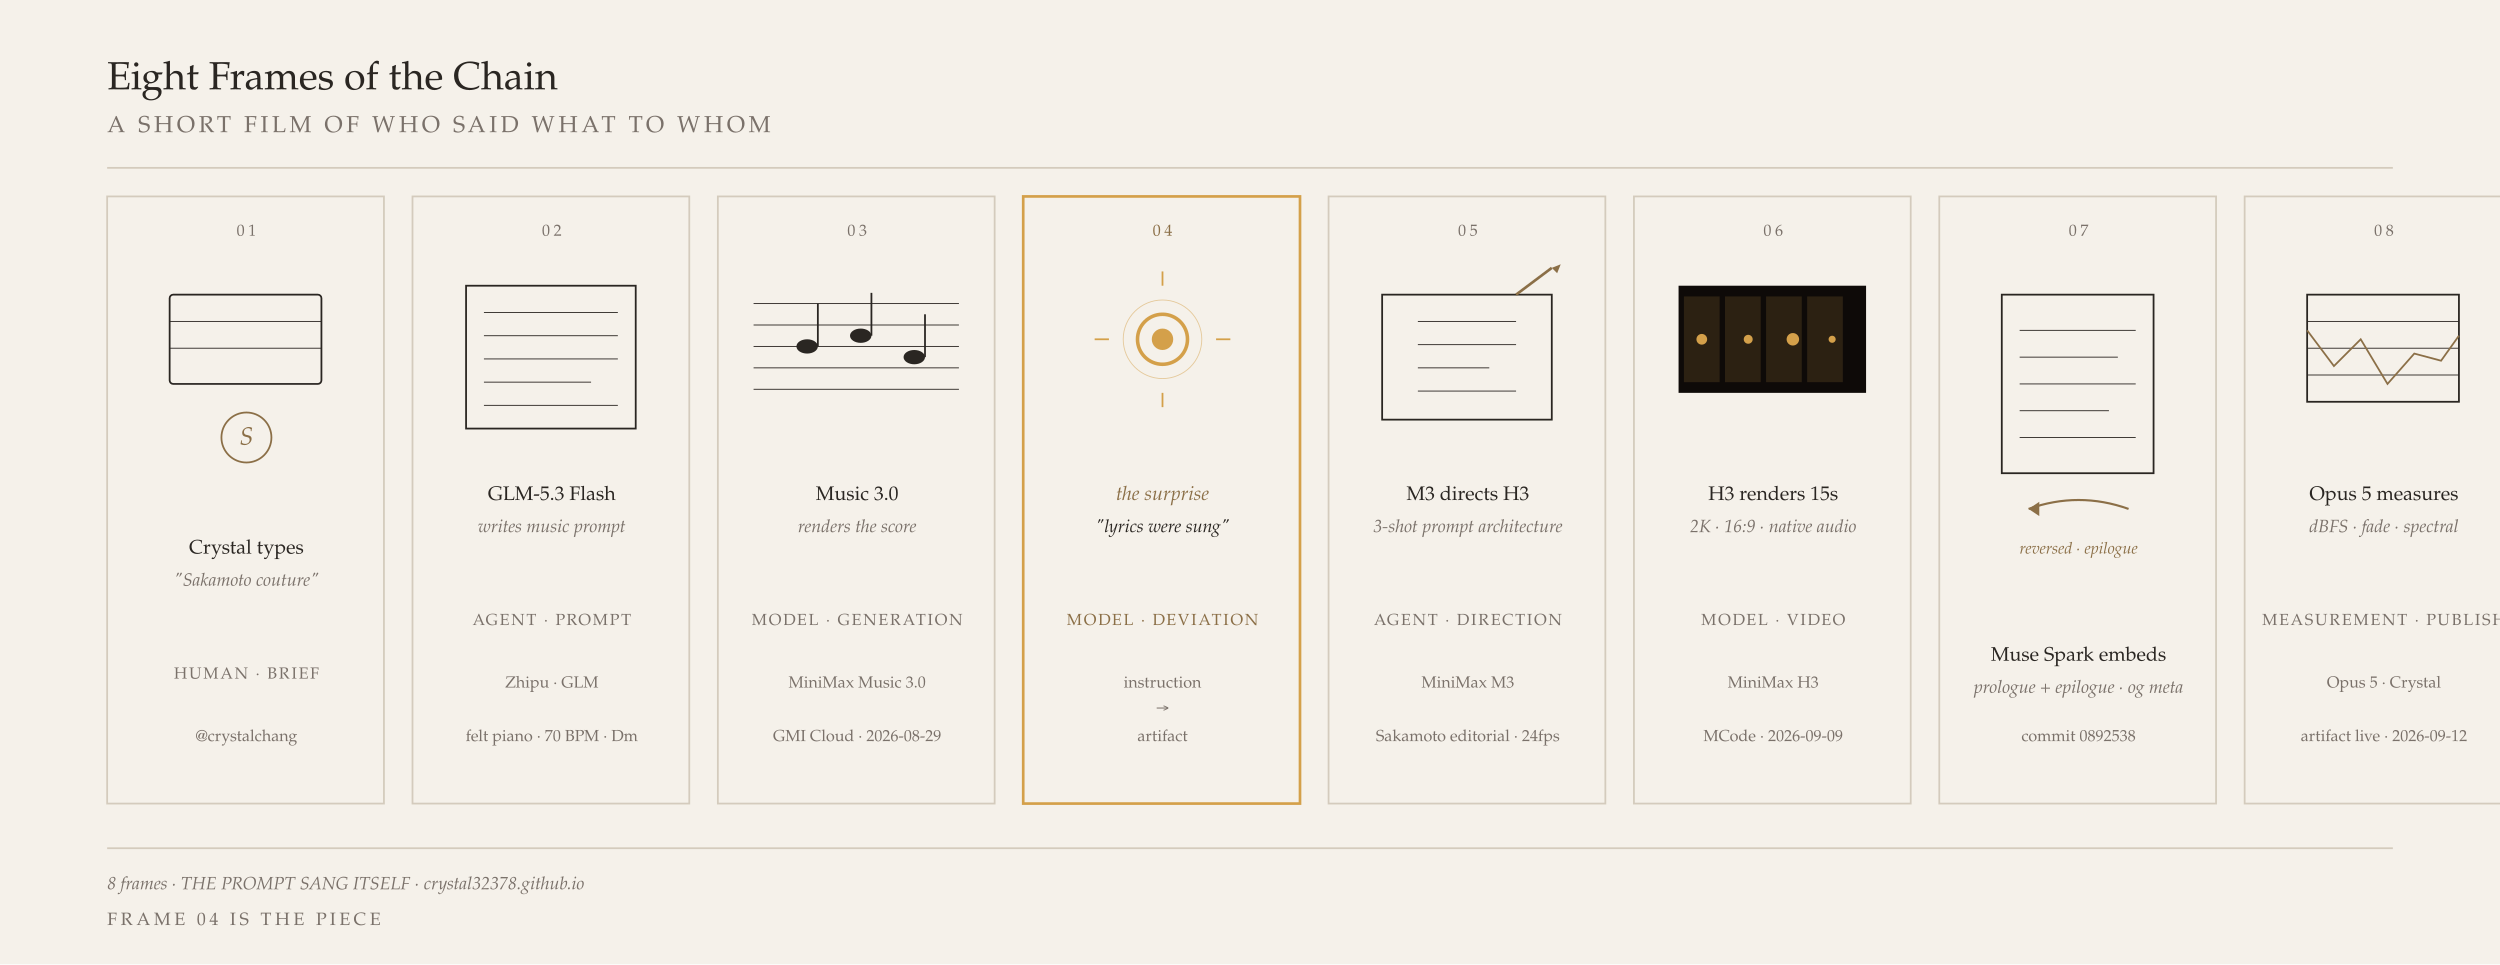
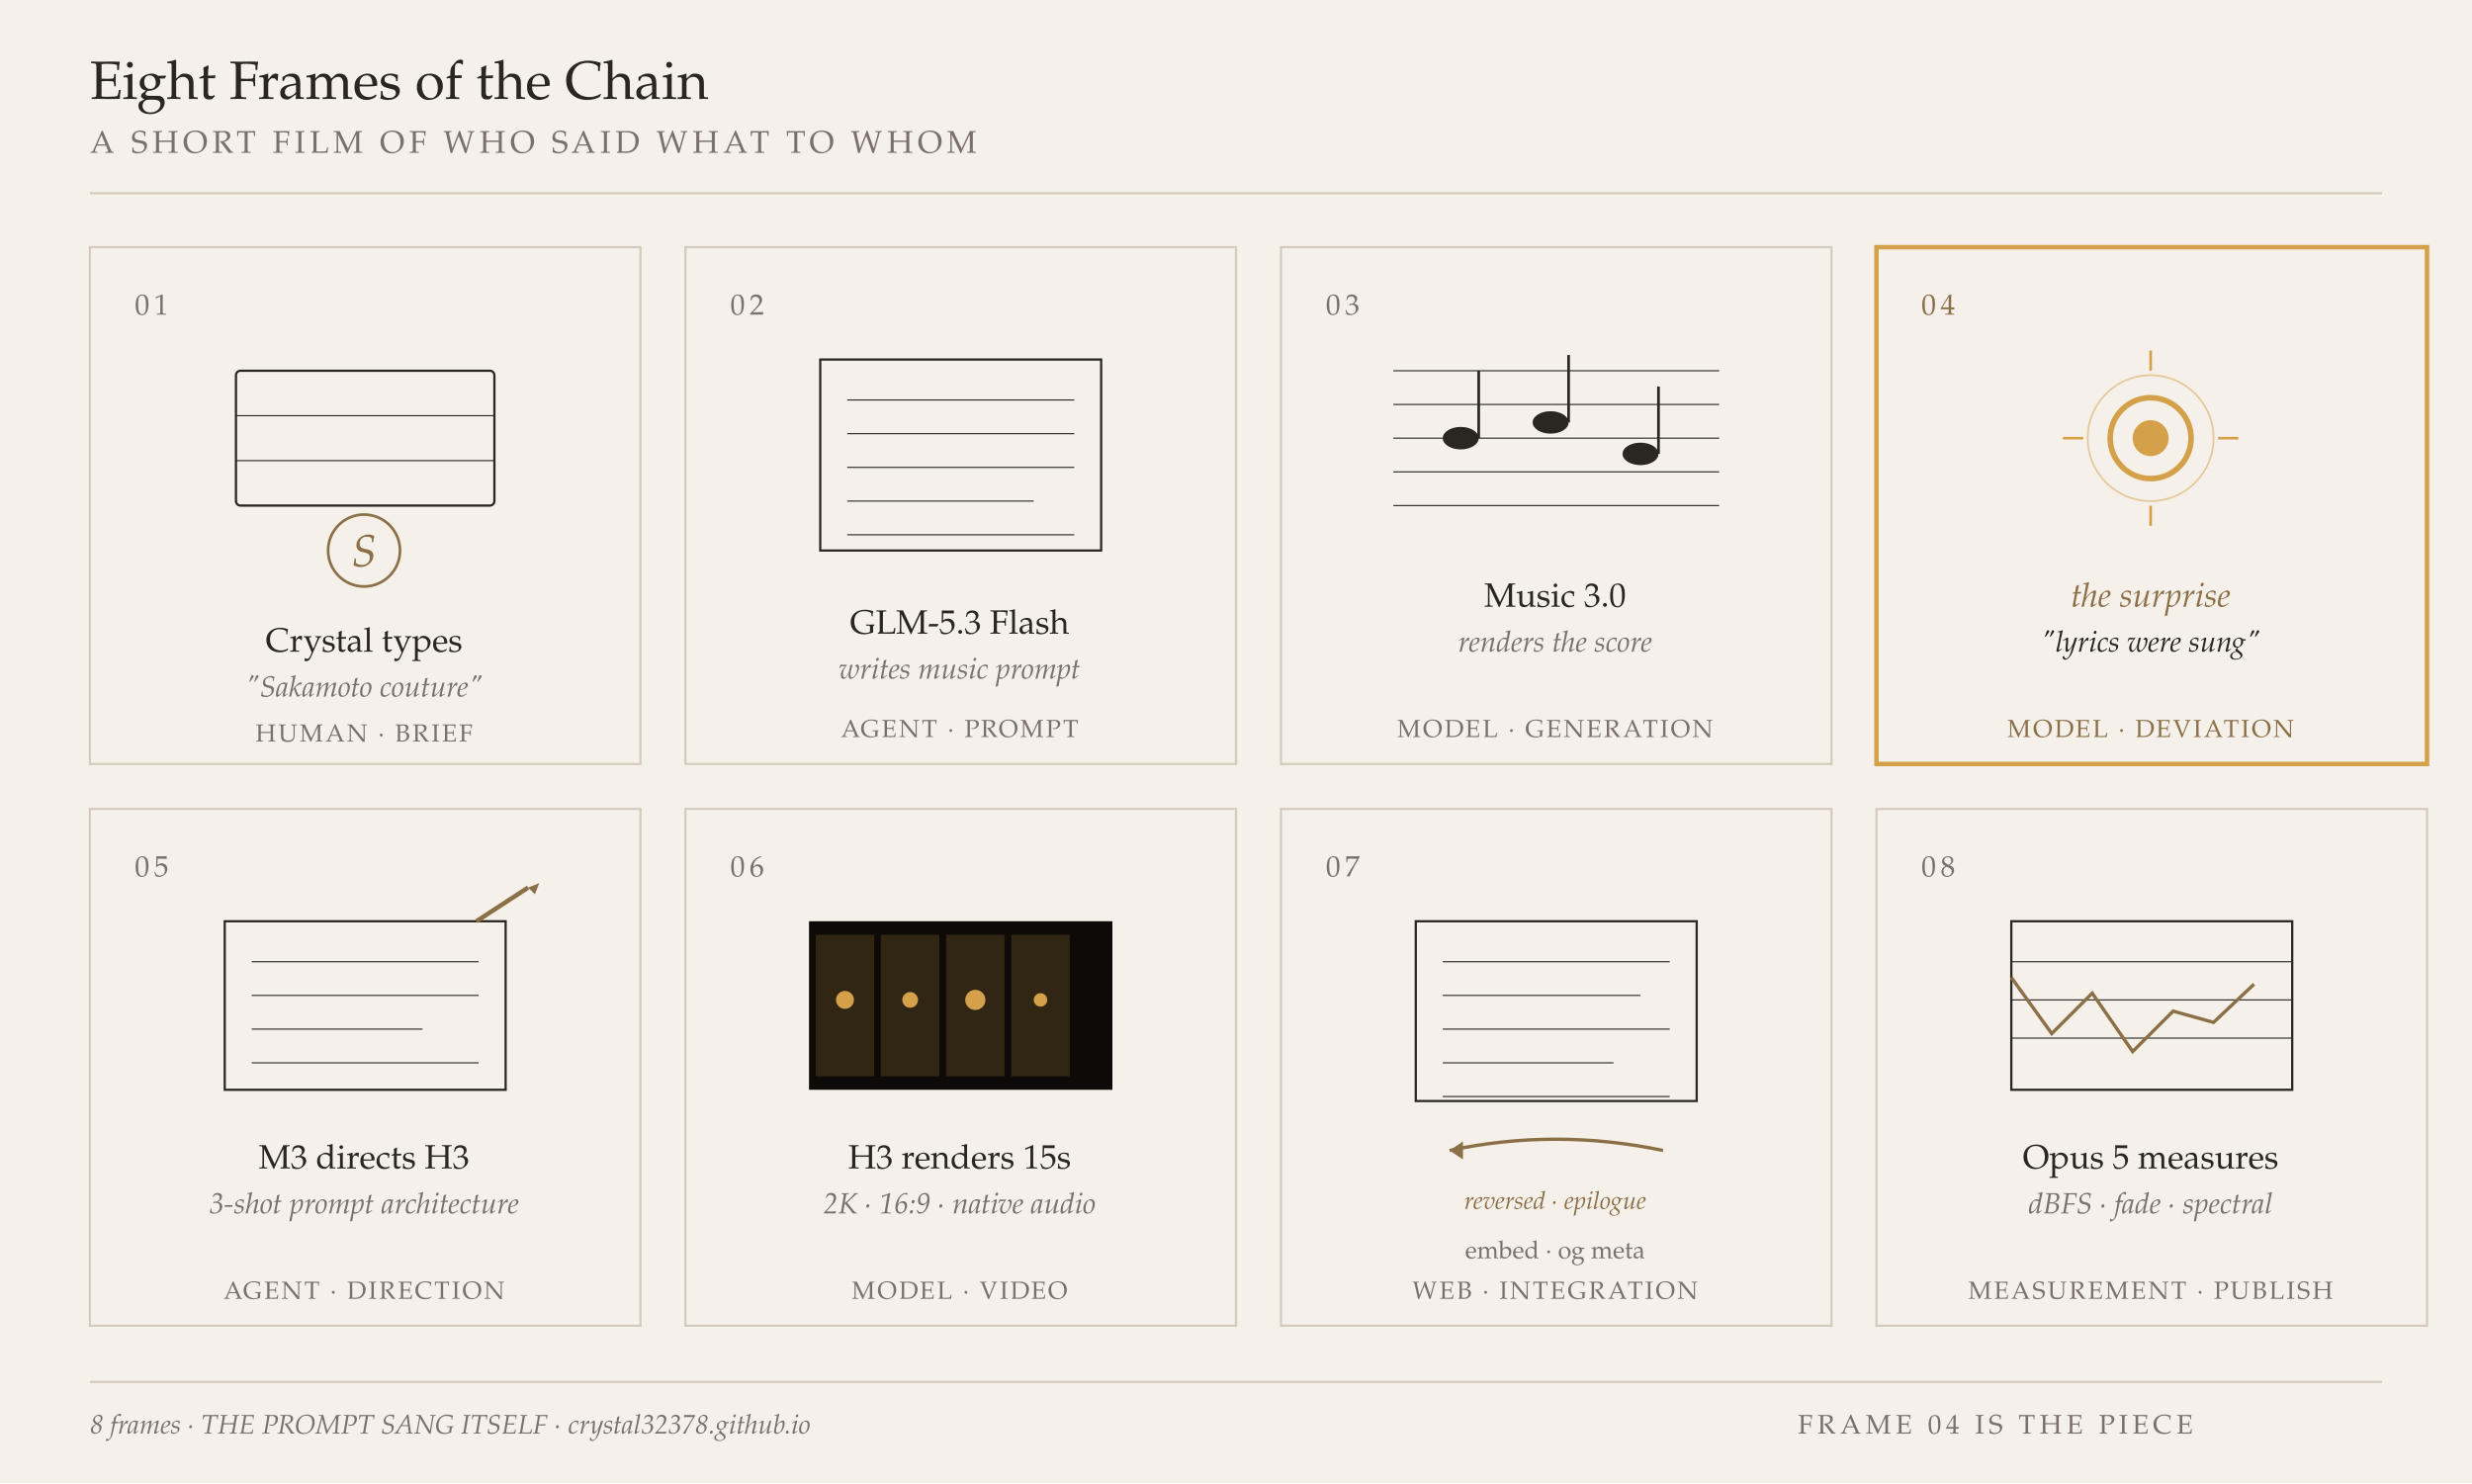
- <svg xmlns="http://www.w3.org/2000/svg" viewBox="0 0 1400 540" width="1400" height="540" font-family="'Iowan Old Style','Palatino Linotype',Georgia,serif" role="img" aria-labelledby="fs-title fs-desc">
-   <rect width="1400" height="540" fill="#f5f1ea" />
-   <text x="60" y="50" font-size="22" fill="#2a2622" font-weight="400">Eight Frames of the Chain</text>
-   <text x="60" y="74" font-size="13" fill="#7a716a" letter-spacing="2">A SHORT FILM OF WHO SAID WHAT TO WHOM</text>
-   <line x1="60" y1="94" x2="1340" y2="94" stroke="#d4cbbd" stroke-width="1" />
-   <g transform="translate(60, 110)">
-     <rect x="0" y="0" width="155" height="340" fill="none" stroke="#d4cbbd" stroke-width="1" />
-     <text x="78" y="22" font-size="9" fill="#7a716a" letter-spacing="2" text-anchor="middle">01</text>
-     <rect x="35" y="55" width="85" height="50" rx="2" fill="none" stroke="#2a2622" stroke-width="1" />
-     <line x1="35" y1="70" x2="120" y2="70" stroke="#2a2622" stroke-width="0.5" />
-     <line x1="35" y1="85" x2="120" y2="85" stroke="#2a2622" stroke-width="0.5" />
-     <circle cx="78" cy="135" r="14" fill="none" stroke="#8b6f47" stroke-width="1" />
-     <text x="78" y="139" font-size="14" fill="#8b6f47" text-anchor="middle" font-style="italic">S</text>
-     <text x="78" y="200" font-size="11" fill="#2a2622" text-anchor="middle">Crystal types</text>
-     <text x="78" y="218" font-size="10" fill="#7a716a" text-anchor="middle" font-style="italic">"Sakamoto couture"</text>
-     <text x="78" y="270" font-size="9" fill="#7a716a" text-anchor="middle" letter-spacing="1">HUMAN · BRIEF</text>
-     <text x="78" y="305" font-size="9" fill="#7a716a" text-anchor="middle">@crystalchang</text>
+ <svg xmlns="http://www.w3.org/2000/svg" viewBox="0 0 1100 660" width="1100" height="660" font-family="'Iowan Old Style','Palatino Linotype',Georgia,serif" role="img" aria-labelledby="fs-title fs-desc">
+   <rect width="1100" height="660" fill="#f5f1ea" />
+   <text x="40" y="44" font-size="24" fill="#2a2622" font-weight="400">Eight Frames of the Chain</text>
+   <text x="40" y="68" font-size="14" fill="#7a716a" letter-spacing="2">A SHORT FILM OF WHO SAID WHAT TO WHOM</text>
+   <line x1="40" y1="86" x2="1060" y2="86" stroke="#d4cbbd" stroke-width="1" />
+   <g transform="translate(40, 110)">
+     <rect x="0" y="0" width="245" height="230" fill="none" stroke="#d4cbbd" stroke-width="1" />
+     <text x="20" y="30" font-size="13" fill="#7a716a" letter-spacing="2">01</text>
+     <rect x="65" y="55" width="115" height="60" rx="2" fill="none" stroke="#2a2622" stroke-width="1" />
+     <line x1="65" y1="75" x2="180" y2="75" stroke="#2a2622" stroke-width="0.5" />
+     <line x1="65" y1="95" x2="180" y2="95" stroke="#2a2622" stroke-width="0.5" />
+     <circle cx="122" cy="135" r="16" fill="none" stroke="#8b6f47" stroke-width="1.2" />
+     <text x="122" y="142" font-size="20" fill="#8b6f47" text-anchor="middle" font-style="italic">S</text>
+     <text x="122" y="180" font-size="15" fill="#2a2622" text-anchor="middle" font-weight="400">Crystal types</text>
+     <text x="122" y="200" font-size="13" fill="#7a716a" text-anchor="middle" font-style="italic">"Sakamoto couture"</text>
+     <text x="122" y="220" font-size="11" fill="#7a716a" text-anchor="middle" letter-spacing="1">HUMAN · BRIEF</text>
  </g>
-   <g transform="translate(231, 110)">
-     <rect x="0" y="0" width="155" height="340" fill="none" stroke="#d4cbbd" stroke-width="1" />
-     <text x="78" y="22" font-size="9" fill="#7a716a" letter-spacing="2" text-anchor="middle">02</text>
-     <rect x="30" y="50" width="95" height="80" fill="none" stroke="#2a2622" stroke-width="1" />
-     <line x1="40" y1="65" x2="115" y2="65" stroke="#2a2622" stroke-width="0.5" />
-     <line x1="40" y1="78" x2="115" y2="78" stroke="#2a2622" stroke-width="0.5" />
-     <line x1="40" y1="91" x2="115" y2="91" stroke="#2a2622" stroke-width="0.5" />
-     <line x1="40" y1="104" x2="100" y2="104" stroke="#2a2622" stroke-width="0.5" />
-     <line x1="40" y1="117" x2="115" y2="117" stroke="#2a2622" stroke-width="0.5" />
-     <text x="78" y="170" font-size="11" fill="#2a2622" text-anchor="middle">GLM-5.3 Flash</text>
-     <text x="78" y="188" font-size="10" fill="#7a716a" text-anchor="middle" font-style="italic">writes music prompt</text>
-     <text x="78" y="240" font-size="9" fill="#7a716a" text-anchor="middle" letter-spacing="1">AGENT · PROMPT</text>
-     <text x="78" y="275" font-size="9" fill="#7a716a" text-anchor="middle">Zhipu · GLM</text>
-     <text x="78" y="305" font-size="9" fill="#7a716a" text-anchor="middle">felt piano · 70 BPM · Dm</text>
+   <g transform="translate(305, 110)">
+     <rect x="0" y="0" width="245" height="230" fill="none" stroke="#d4cbbd" stroke-width="1" />
+     <text x="20" y="30" font-size="13" fill="#7a716a" letter-spacing="2">02</text>
+     <rect x="60" y="50" width="125" height="85" fill="none" stroke="#2a2622" stroke-width="1" />
+     <line x1="72" y1="68" x2="173" y2="68" stroke="#2a2622" stroke-width="0.5" />
+     <line x1="72" y1="83" x2="173" y2="83" stroke="#2a2622" stroke-width="0.5" />
+     <line x1="72" y1="98" x2="173" y2="98" stroke="#2a2622" stroke-width="0.5" />
+     <line x1="72" y1="113" x2="155" y2="113" stroke="#2a2622" stroke-width="0.5" />
+     <line x1="72" y1="128" x2="173" y2="128" stroke="#2a2622" stroke-width="0.5" />
+     <text x="122" y="172" font-size="15" fill="#2a2622" text-anchor="middle" font-weight="400">GLM-5.3 Flash</text>
+     <text x="122" y="192" font-size="13" fill="#7a716a" text-anchor="middle" font-style="italic">writes music prompt</text>
+     <text x="122" y="218" font-size="11" fill="#7a716a" text-anchor="middle" letter-spacing="1">AGENT · PROMPT</text>
  </g>
-   <g transform="translate(402, 110)">
-     <rect x="0" y="0" width="155" height="340" fill="none" stroke="#d4cbbd" stroke-width="1" />
-     <text x="78" y="22" font-size="9" fill="#7a716a" letter-spacing="2" text-anchor="middle">03</text>
-     <line x1="20" y1="60" x2="135" y2="60" stroke="#2a2622" stroke-width="0.5" />
-     <line x1="20" y1="72" x2="135" y2="72" stroke="#2a2622" stroke-width="0.5" />
-     <line x1="20" y1="84" x2="135" y2="84" stroke="#2a2622" stroke-width="0.5" />
-     <line x1="20" y1="96" x2="135" y2="96" stroke="#2a2622" stroke-width="0.5" />
-     <line x1="20" y1="108" x2="135" y2="108" stroke="#2a2622" stroke-width="0.5" />
-     <ellipse cx="50" cy="84" rx="6" ry="4" fill="#2a2622" />
-     <line x1="56" y1="84" x2="56" y2="60" stroke="#2a2622" stroke-width="1" />
-     <ellipse cx="80" cy="78" rx="6" ry="4" fill="#2a2622" />
-     <line x1="86" y1="78" x2="86" y2="54" stroke="#2a2622" stroke-width="1" />
-     <ellipse cx="110" cy="90" rx="6" ry="4" fill="#2a2622" />
-     <line x1="116" y1="90" x2="116" y2="66" stroke="#2a2622" stroke-width="1" />
-     <text x="78" y="170" font-size="11" fill="#2a2622" text-anchor="middle">Music 3.0</text>
-     <text x="78" y="188" font-size="10" fill="#7a716a" text-anchor="middle" font-style="italic">renders the score</text>
-     <text x="78" y="240" font-size="9" fill="#7a716a" text-anchor="middle" letter-spacing="1">MODEL · GENERATION</text>
-     <text x="78" y="275" font-size="9" fill="#7a716a" text-anchor="middle">MiniMax Music 3.0</text>
-     <text x="78" y="305" font-size="9" fill="#7a716a" text-anchor="middle">GMI Cloud · 2026-08-29</text>
+   <g transform="translate(570, 110)">
+     <rect x="0" y="0" width="245" height="230" fill="none" stroke="#d4cbbd" stroke-width="1" />
+     <text x="20" y="30" font-size="13" fill="#7a716a" letter-spacing="2">03</text>
+     <line x1="50" y1="55" x2="195" y2="55" stroke="#2a2622" stroke-width="0.5" />
+     <line x1="50" y1="70" x2="195" y2="70" stroke="#2a2622" stroke-width="0.5" />
+     <line x1="50" y1="85" x2="195" y2="85" stroke="#2a2622" stroke-width="0.5" />
+     <line x1="50" y1="100" x2="195" y2="100" stroke="#2a2622" stroke-width="0.5" />
+     <line x1="50" y1="115" x2="195" y2="115" stroke="#2a2622" stroke-width="0.5" />
+     <ellipse cx="80" cy="85" rx="8" ry="5" fill="#2a2622" />
+     <line x1="88" y1="85" x2="88" y2="55" stroke="#2a2622" stroke-width="1.2" />
+     <ellipse cx="120" cy="78" rx="8" ry="5" fill="#2a2622" />
+     <line x1="128" y1="78" x2="128" y2="48" stroke="#2a2622" stroke-width="1.2" />
+     <ellipse cx="160" cy="92" rx="8" ry="5" fill="#2a2622" />
+     <line x1="168" y1="92" x2="168" y2="62" stroke="#2a2622" stroke-width="1.2" />
+     <text x="122" y="160" font-size="15" fill="#2a2622" text-anchor="middle" font-weight="400">Music 3.0</text>
+     <text x="122" y="180" font-size="13" fill="#7a716a" text-anchor="middle" font-style="italic">renders the score</text>
+     <text x="122" y="218" font-size="11" fill="#7a716a" text-anchor="middle" letter-spacing="1">MODEL · GENERATION</text>
  </g>
-   <g transform="translate(573, 110)">
-     <rect x="0" y="0" width="155" height="340" fill="none" stroke="#d4a04a" stroke-width="1.5" />
-     <text x="78" y="22" font-size="9" fill="#8b6f47" letter-spacing="2" text-anchor="middle">04</text>
-     <circle cx="78" cy="80" r="14" fill="none" stroke="#d4a04a" stroke-width="2" />
-     <circle cx="78" cy="80" r="22" fill="none" stroke="#d4a04a" stroke-width="0.5" opacity="0.5" />
-     <circle cx="78" cy="80" r="6" fill="#d4a04a" />
-     <line x1="78" y1="50" x2="78" y2="42" stroke="#d4a04a" stroke-width="1" />
-     <line x1="78" y1="110" x2="78" y2="118" stroke="#d4a04a" stroke-width="1" />
-     <line x1="48" y1="80" x2="40" y2="80" stroke="#d4a04a" stroke-width="1" />
-     <line x1="108" y1="80" x2="116" y2="80" stroke="#d4a04a" stroke-width="1" />
-     <text x="78" y="170" font-size="11" fill="#8b6f47" text-anchor="middle" font-style="italic">the surprise</text>
-     <text x="78" y="188" font-size="10" fill="#2a2622" text-anchor="middle" font-style="italic">"lyrics were sung"</text>
-     <text x="78" y="240" font-size="9" fill="#8b6f47" text-anchor="middle" letter-spacing="1">MODEL · DEVIATION</text>
-     <text x="78" y="275" font-size="9" fill="#7a716a" text-anchor="middle">instruction</text>
-     <text x="78" y="290" font-size="9" fill="#7a716a" text-anchor="middle">→</text>
-     <text x="78" y="305" font-size="9" fill="#7a716a" text-anchor="middle">artifact</text>
+   <g transform="translate(835, 110)">
+     <rect x="0" y="0" width="245" height="230" fill="none" stroke="#d4a04a" stroke-width="2" />
+     <text x="20" y="30" font-size="13" fill="#8b6f47" letter-spacing="2">04</text>
+     <circle cx="122" cy="85" r="18" fill="none" stroke="#d4a04a" stroke-width="2.5" />
+     <circle cx="122" cy="85" r="28" fill="none" stroke="#d4a04a" stroke-width="0.8" opacity="0.5" />
+     <circle cx="122" cy="85" r="8" fill="#d4a04a" />
+     <line x1="122" y1="55" x2="122" y2="46" stroke="#d4a04a" stroke-width="1.2" />
+     <line x1="122" y1="115" x2="122" y2="124" stroke="#d4a04a" stroke-width="1.2" />
+     <line x1="92" y1="85" x2="83" y2="85" stroke="#d4a04a" stroke-width="1.2" />
+     <line x1="152" y1="85" x2="161" y2="85" stroke="#d4a04a" stroke-width="1.2" />
+     <text x="122" y="160" font-size="15" fill="#8b6f47" text-anchor="middle" font-style="italic">the surprise</text>
+     <text x="122" y="180" font-size="13" fill="#2a2622" text-anchor="middle" font-style="italic">"lyrics were sung"</text>
+     <text x="122" y="218" font-size="11" fill="#8b6f47" text-anchor="middle" letter-spacing="1">MODEL · DEVIATION</text>
  </g>
-   <g transform="translate(744, 110)">
-     <rect x="0" y="0" width="155" height="340" fill="none" stroke="#d4cbbd" stroke-width="1" />
-     <text x="78" y="22" font-size="9" fill="#7a716a" letter-spacing="2" text-anchor="middle">05</text>
-     <rect x="30" y="55" width="95" height="70" fill="none" stroke="#2a2622" stroke-width="1" />
-     <line x1="50" y1="70" x2="105" y2="70" stroke="#2a2622" stroke-width="0.5" />
-     <line x1="50" y1="83" x2="105" y2="83" stroke="#2a2622" stroke-width="0.5" />
-     <line x1="50" y1="96" x2="90" y2="96" stroke="#2a2622" stroke-width="0.5" />
-     <line x1="50" y1="109" x2="105" y2="109" stroke="#2a2622" stroke-width="0.5" />
-     <line x1="105" y1="55" x2="125" y2="40" stroke="#8b6f47" stroke-width="1.5" />
-     <polygon points="125,40 130,38 128,43" fill="#8b6f47" />
-     <text x="78" y="170" font-size="11" fill="#2a2622" text-anchor="middle">M3 directs H3</text>
-     <text x="78" y="188" font-size="10" fill="#7a716a" text-anchor="middle" font-style="italic">3-shot prompt architecture</text>
-     <text x="78" y="240" font-size="9" fill="#7a716a" text-anchor="middle" letter-spacing="1">AGENT · DIRECTION</text>
-     <text x="78" y="275" font-size="9" fill="#7a716a" text-anchor="middle">MiniMax M3</text>
-     <text x="78" y="305" font-size="9" fill="#7a716a" text-anchor="middle">Sakamoto editorial · 24fps</text>
+   <g transform="translate(40, 360)">
+     <rect x="0" y="0" width="245" height="230" fill="none" stroke="#d4cbbd" stroke-width="1" />
+     <text x="20" y="30" font-size="13" fill="#7a716a" letter-spacing="2">05</text>
+     <rect x="60" y="50" width="125" height="75" fill="none" stroke="#2a2622" stroke-width="1" />
+     <line x1="72" y1="68" x2="173" y2="68" stroke="#2a2622" stroke-width="0.5" />
+     <line x1="72" y1="83" x2="173" y2="83" stroke="#2a2622" stroke-width="0.5" />
+     <line x1="72" y1="98" x2="148" y2="98" stroke="#2a2622" stroke-width="0.5" />
+     <line x1="72" y1="113" x2="173" y2="113" stroke="#2a2622" stroke-width="0.5" />
+     <line x1="172" y1="50" x2="195" y2="35" stroke="#8b6f47" stroke-width="2" />
+     <polygon points="195,35 200,33 198,38" fill="#8b6f47" />
+     <text x="122" y="160" font-size="15" fill="#2a2622" text-anchor="middle" font-weight="400">M3 directs H3</text>
+     <text x="122" y="180" font-size="13" fill="#7a716a" text-anchor="middle" font-style="italic">3-shot prompt architecture</text>
+     <text x="122" y="218" font-size="11" fill="#7a716a" text-anchor="middle" letter-spacing="1">AGENT · DIRECTION</text>
  </g>
-   <g transform="translate(915, 110)">
-     <rect x="0" y="0" width="155" height="340" fill="none" stroke="#d4cbbd" stroke-width="1" />
-     <text x="78" y="22" font-size="9" fill="#7a716a" letter-spacing="2" text-anchor="middle">06</text>
-     <rect x="25" y="50" width="105" height="60" fill="#0e0a08" />
-     <rect x="28" y="56" width="20" height="48" fill="#d4a04a" opacity="0.15" />
-     <rect x="51" y="56" width="20" height="48" fill="#d4a04a" opacity="0.15" />
-     <rect x="74" y="56" width="20" height="48" fill="#d4a04a" opacity="0.15" />
-     <rect x="97" y="56" width="20" height="48" fill="#d4a04a" opacity="0.15" />
-     <circle cx="38" cy="80" r="3" fill="#d4a04a" />
-     <circle cx="64" cy="80" r="2.5" fill="#d4a04a" />
-     <circle cx="89" cy="80" r="3.5" fill="#d4a04a" />
-     <circle cx="111" cy="80" r="2" fill="#d4a04a" />
-     <text x="78" y="170" font-size="11" fill="#2a2622" text-anchor="middle">H3 renders 15s</text>
-     <text x="78" y="188" font-size="10" fill="#7a716a" text-anchor="middle" font-style="italic">2K · 16:9 · native audio</text>
-     <text x="78" y="240" font-size="9" fill="#7a716a" text-anchor="middle" letter-spacing="1">MODEL · VIDEO</text>
-     <text x="78" y="275" font-size="9" fill="#7a716a" text-anchor="middle">MiniMax H3</text>
-     <text x="78" y="305" font-size="9" fill="#7a716a" text-anchor="middle">MCode · 2026-09-09</text>
+   <g transform="translate(305, 360)">
+     <rect x="0" y="0" width="245" height="230" fill="none" stroke="#d4cbbd" stroke-width="1" />
+     <text x="20" y="30" font-size="13" fill="#7a716a" letter-spacing="2">06</text>
+     <rect x="55" y="50" width="135" height="75" fill="#0e0a08" />
+     <rect x="58" y="56" width="26" height="63" fill="#d4a04a" opacity="0.18" />
+     <rect x="87" y="56" width="26" height="63" fill="#d4a04a" opacity="0.18" />
+     <rect x="116" y="56" width="26" height="63" fill="#d4a04a" opacity="0.18" />
+     <rect x="145" y="56" width="26" height="63" fill="#d4a04a" opacity="0.18" />
+     <circle cx="71" cy="85" r="4" fill="#d4a04a" />
+     <circle cx="100" cy="85" r="3.5" fill="#d4a04a" />
+     <circle cx="129" cy="85" r="4.5" fill="#d4a04a" />
+     <circle cx="158" cy="85" r="3" fill="#d4a04a" />
+     <text x="122" y="160" font-size="15" fill="#2a2622" text-anchor="middle" font-weight="400">H3 renders 15s</text>
+     <text x="122" y="180" font-size="13" fill="#7a716a" text-anchor="middle" font-style="italic">2K · 16:9 · native audio</text>
+     <text x="122" y="218" font-size="11" fill="#7a716a" text-anchor="middle" letter-spacing="1">MODEL · VIDEO</text>
  </g>
-   <g transform="translate(1086, 110)">
-     <rect x="0" y="0" width="155" height="340" fill="none" stroke="#d4cbbd" stroke-width="1" />
-     <text x="78" y="22" font-size="9" fill="#7a716a" letter-spacing="2" text-anchor="middle">07</text>
-     <rect x="35" y="55" width="85" height="100" fill="none" stroke="#2a2622" stroke-width="1" />
-     <line x1="45" y1="75" x2="110" y2="75" stroke="#2a2622" stroke-width="0.5" />
-     <line x1="45" y1="90" x2="100" y2="90" stroke="#2a2622" stroke-width="0.5" />
-     <line x1="45" y1="105" x2="110" y2="105" stroke="#2a2622" stroke-width="0.5" />
-     <line x1="45" y1="120" x2="95" y2="120" stroke="#2a2622" stroke-width="0.5" />
-     <line x1="45" y1="135" x2="110" y2="135" stroke="#2a2622" stroke-width="0.5" />
-     <path d="M 50 175 Q 78 165 106 175" fill="none" stroke="#8b6f47" stroke-width="1.2" />
-     <polygon points="50,175 56,171 56,179" fill="#8b6f47" />
-     <text x="78" y="200" font-size="9" fill="#8b6f47" text-anchor="middle" font-style="italic">reversed · epilogue</text>
-     <text x="78" y="260" font-size="11" fill="#2a2622" text-anchor="middle">Muse Spark embeds</text>
-     <text x="78" y="278" font-size="10" fill="#7a716a" text-anchor="middle" font-style="italic">prologue + epilogue · og meta</text>
-     <text x="78" y="305" font-size="9" fill="#7a716a" text-anchor="middle">commit 0892538</text>
+   <g transform="translate(570, 360)">
+     <rect x="0" y="0" width="245" height="230" fill="none" stroke="#d4cbbd" stroke-width="1" />
+     <text x="20" y="30" font-size="13" fill="#7a716a" letter-spacing="2">07</text>
+     <rect x="60" y="50" width="125" height="80" fill="none" stroke="#2a2622" stroke-width="1" />
+     <line x1="72" y1="68" x2="173" y2="68" stroke="#2a2622" stroke-width="0.5" />
+     <line x1="72" y1="83" x2="160" y2="83" stroke="#2a2622" stroke-width="0.5" />
+     <line x1="72" y1="98" x2="173" y2="98" stroke="#2a2622" stroke-width="0.5" />
+     <line x1="72" y1="113" x2="148" y2="113" stroke="#2a2622" stroke-width="0.5" />
+     <line x1="72" y1="128" x2="173" y2="128" stroke="#2a2622" stroke-width="0.5" />
+     <path d="M 75 152 Q 122 142 170 152" fill="none" stroke="#8b6f47" stroke-width="1.5" />
+     <polygon points="75,152 81,148 81,156" fill="#8b6f47" />
+     <text x="122" y="178" font-size="11" fill="#8b6f47" text-anchor="middle" font-style="italic">reversed · epilogue</text>
+     <text x="122" y="200" font-size="11" fill="#7a716a" text-anchor="middle">embed · og meta</text>
+     <text x="122" y="218" font-size="11" fill="#7a716a" text-anchor="middle" letter-spacing="1">WEB · INTEGRATION</text>
  </g>
-   <g transform="translate(1257, 110)">
-     <rect x="0" y="0" width="155" height="340" fill="none" stroke="#d4cbbd" stroke-width="1" />
-     <text x="78" y="22" font-size="9" fill="#7a716a" letter-spacing="2" text-anchor="middle">08</text>
-     <rect x="35" y="55" width="85" height="60" fill="none" stroke="#2a2622" stroke-width="1" />
-     <line x1="35" y1="70" x2="120" y2="70" stroke="#2a2622" stroke-width="0.5" />
-     <line x1="35" y1="85" x2="120" y2="85" stroke="#2a2622" stroke-width="0.5" />
-     <line x1="35" y1="100" x2="120" y2="100" stroke="#2a2622" stroke-width="0.5" />
-     <path d="M 35 75 L 50 95 L 65 80 L 80 105 L 95 88 L 110 92 L 120 78" fill="none" stroke="#8b6f47" stroke-width="1" />
-     <text x="78" y="170" font-size="11" fill="#2a2622" text-anchor="middle">Opus 5 measures</text>
-     <text x="78" y="188" font-size="10" fill="#7a716a" text-anchor="middle" font-style="italic">dBFS · fade · spectral</text>
-     <text x="78" y="240" font-size="9" fill="#7a716a" text-anchor="middle" letter-spacing="1">MEASUREMENT · PUBLISH</text>
-     <text x="78" y="275" font-size="9" fill="#7a716a" text-anchor="middle">Opus 5 · Crystal</text>
-     <text x="78" y="305" font-size="9" fill="#7a716a" text-anchor="middle">artifact live · 2026-09-12</text>
+   <g transform="translate(835, 360)">
+     <rect x="0" y="0" width="245" height="230" fill="none" stroke="#d4cbbd" stroke-width="1" />
+     <text x="20" y="30" font-size="13" fill="#7a716a" letter-spacing="2">08</text>
+     <rect x="60" y="50" width="125" height="75" fill="none" stroke="#2a2622" stroke-width="1" />
+     <line x1="60" y1="68" x2="185" y2="68" stroke="#2a2622" stroke-width="0.5" />
+     <line x1="60" y1="85" x2="185" y2="85" stroke="#2a2622" stroke-width="0.5" />
+     <line x1="60" y1="102" x2="185" y2="102" stroke="#2a2622" stroke-width="0.5" />
+     <path d="M 60 75 L 78 100 L 96 82 L 114 108 L 132 90 L 150 95 L 168 78" fill="none" stroke="#8b6f47" stroke-width="1.5" />
+     <text x="122" y="160" font-size="15" fill="#2a2622" text-anchor="middle" font-weight="400">Opus 5 measures</text>
+     <text x="122" y="180" font-size="13" fill="#7a716a" text-anchor="middle" font-style="italic">dBFS · fade · spectral</text>
+     <text x="122" y="218" font-size="11" fill="#7a716a" text-anchor="middle" letter-spacing="1">MEASUREMENT · PUBLISH</text>
  </g>
-   <line x1="60" y1="475" x2="1340" y2="475" stroke="#d4cbbd" stroke-width="1" />
-   <text x="60" y="498" font-size="10" fill="#7a716a" font-style="italic">8 frames · THE PROMPT SANG ITSELF · crystal32378.github.io</text>
-   <text x="60" y="518" font-size="10" fill="#7a716a" letter-spacing="2">FRAME 04 IS THE PIECE</text>
+   <line x1="40" y1="615" x2="1060" y2="615" stroke="#d4cbbd" stroke-width="1" />
+   <text x="40" y="638" font-size="12" fill="#7a716a" font-style="italic">8 frames · THE PROMPT SANG ITSELF · crystal32378.github.io</text>
+   <text x="800" y="638" font-size="12" fill="#7a716a" letter-spacing="2">FRAME 04 IS THE PIECE</text>
</svg>
